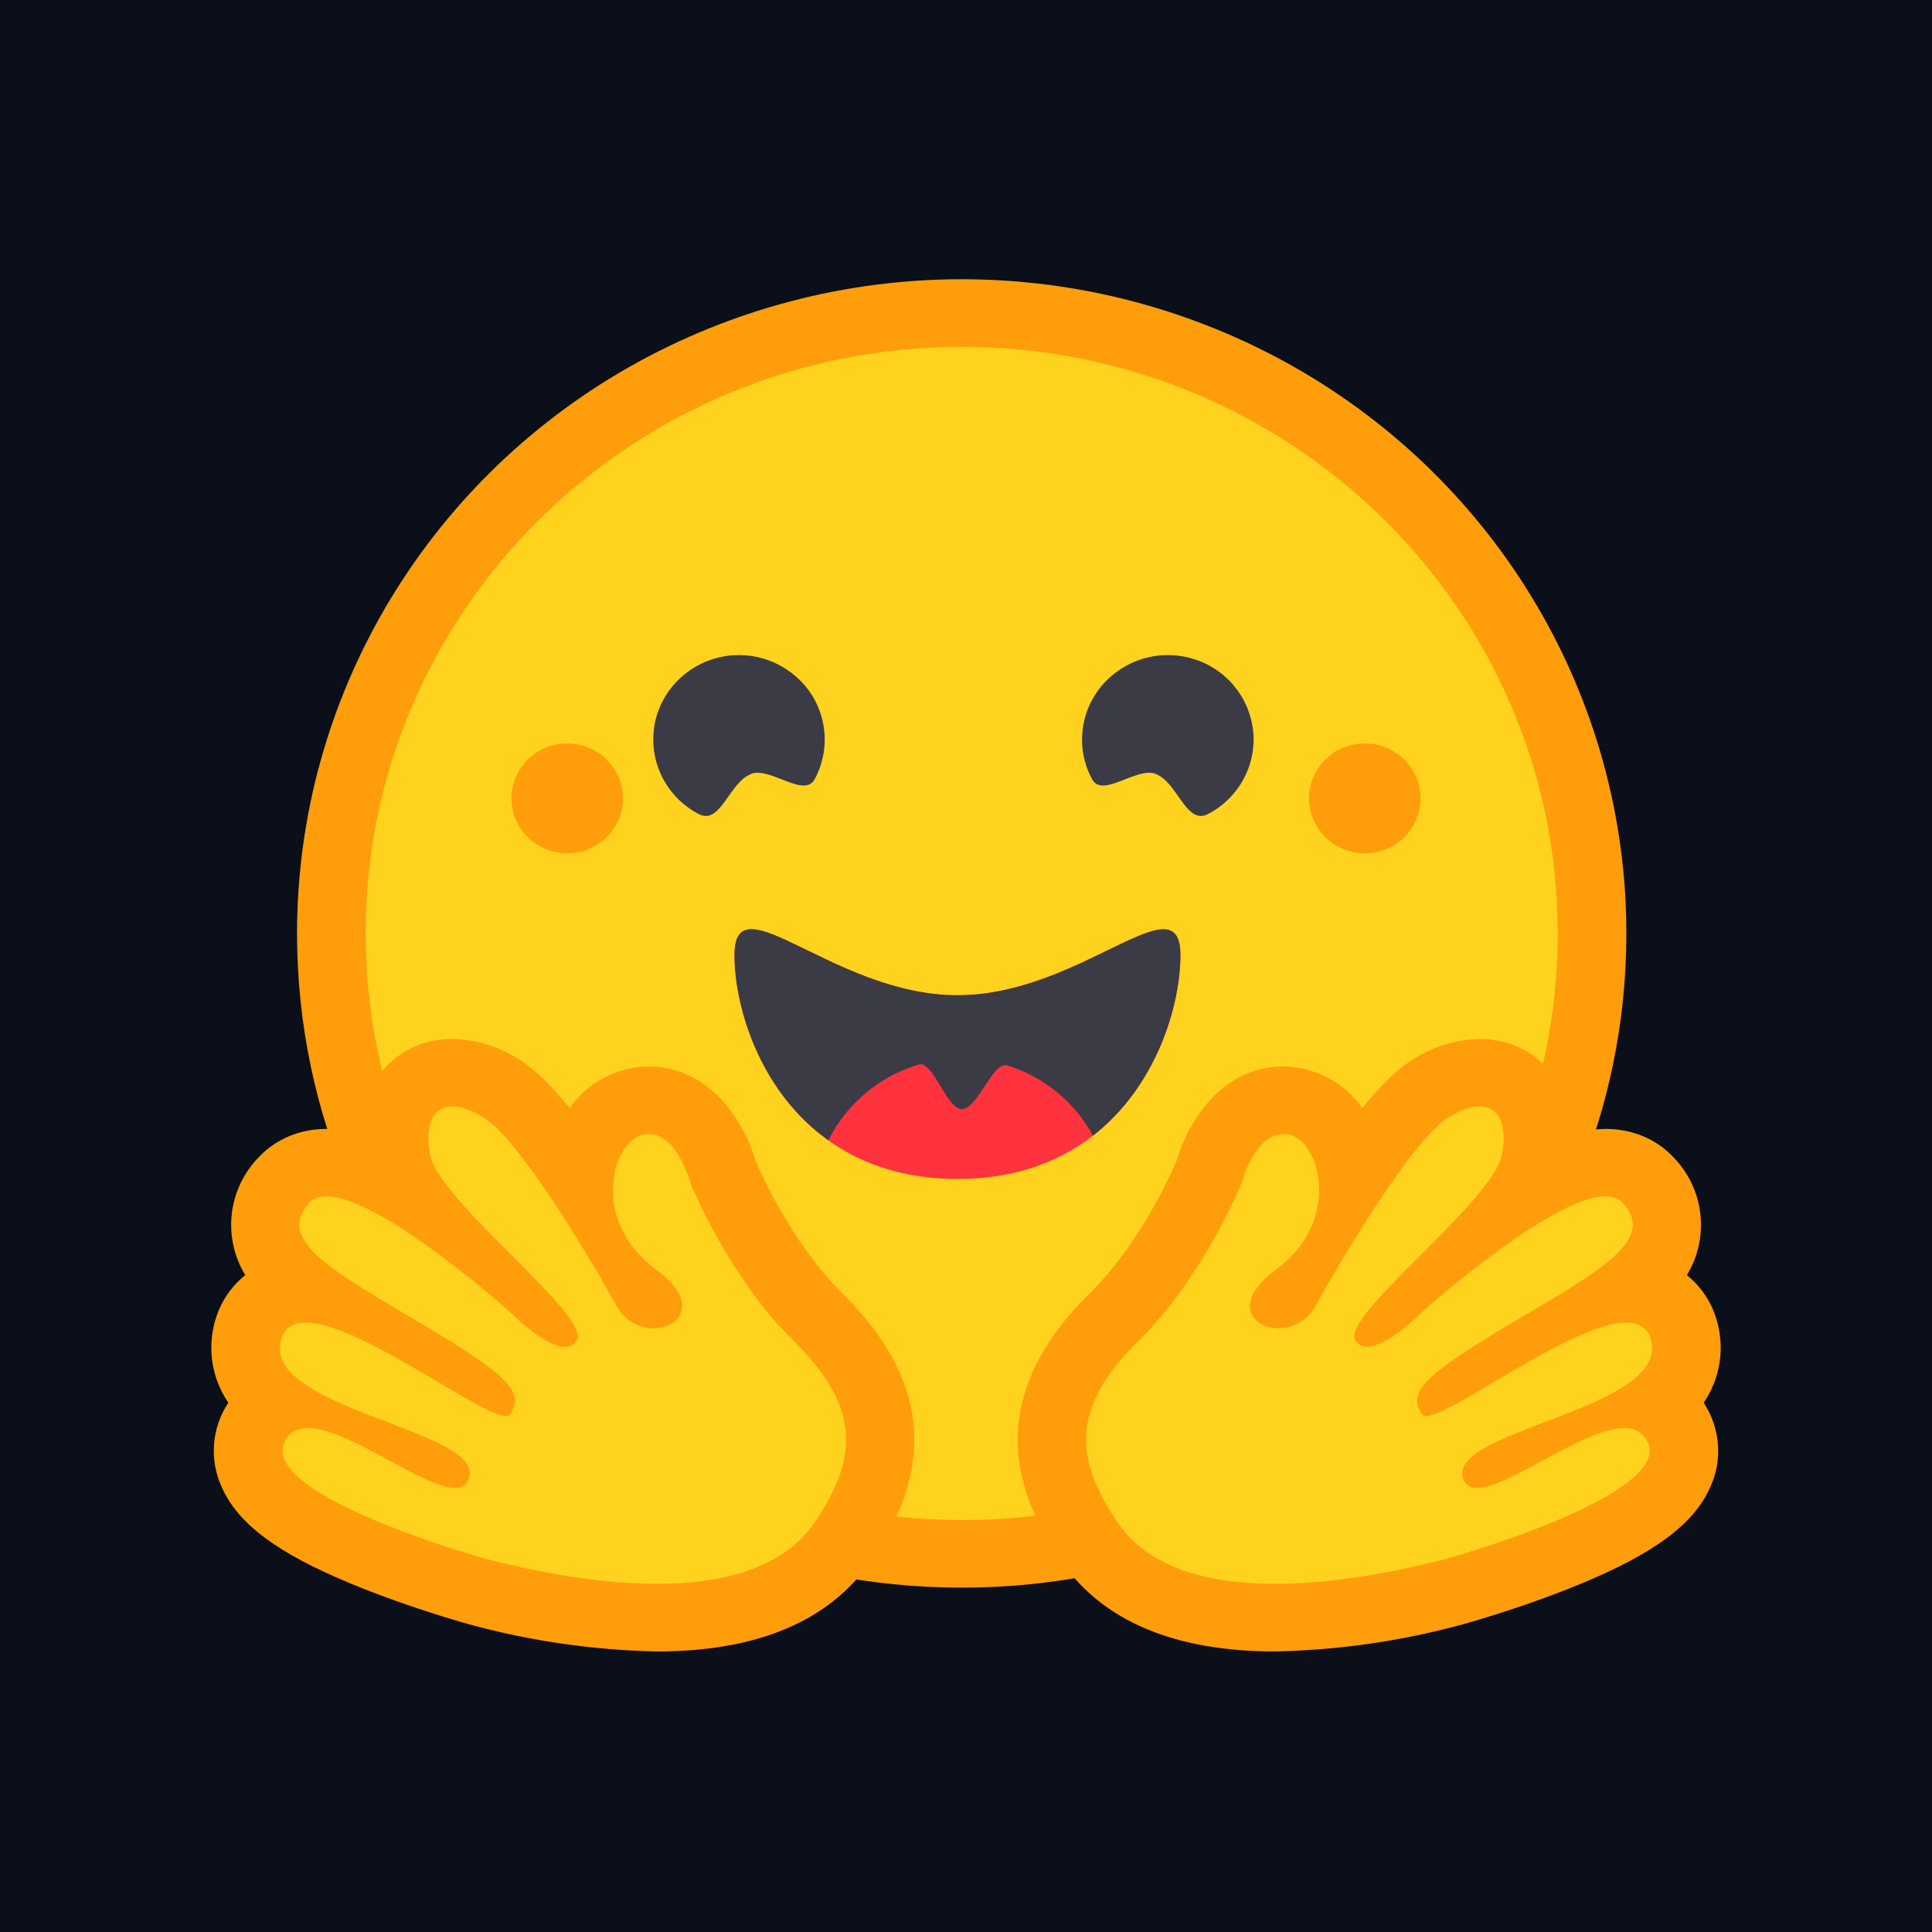
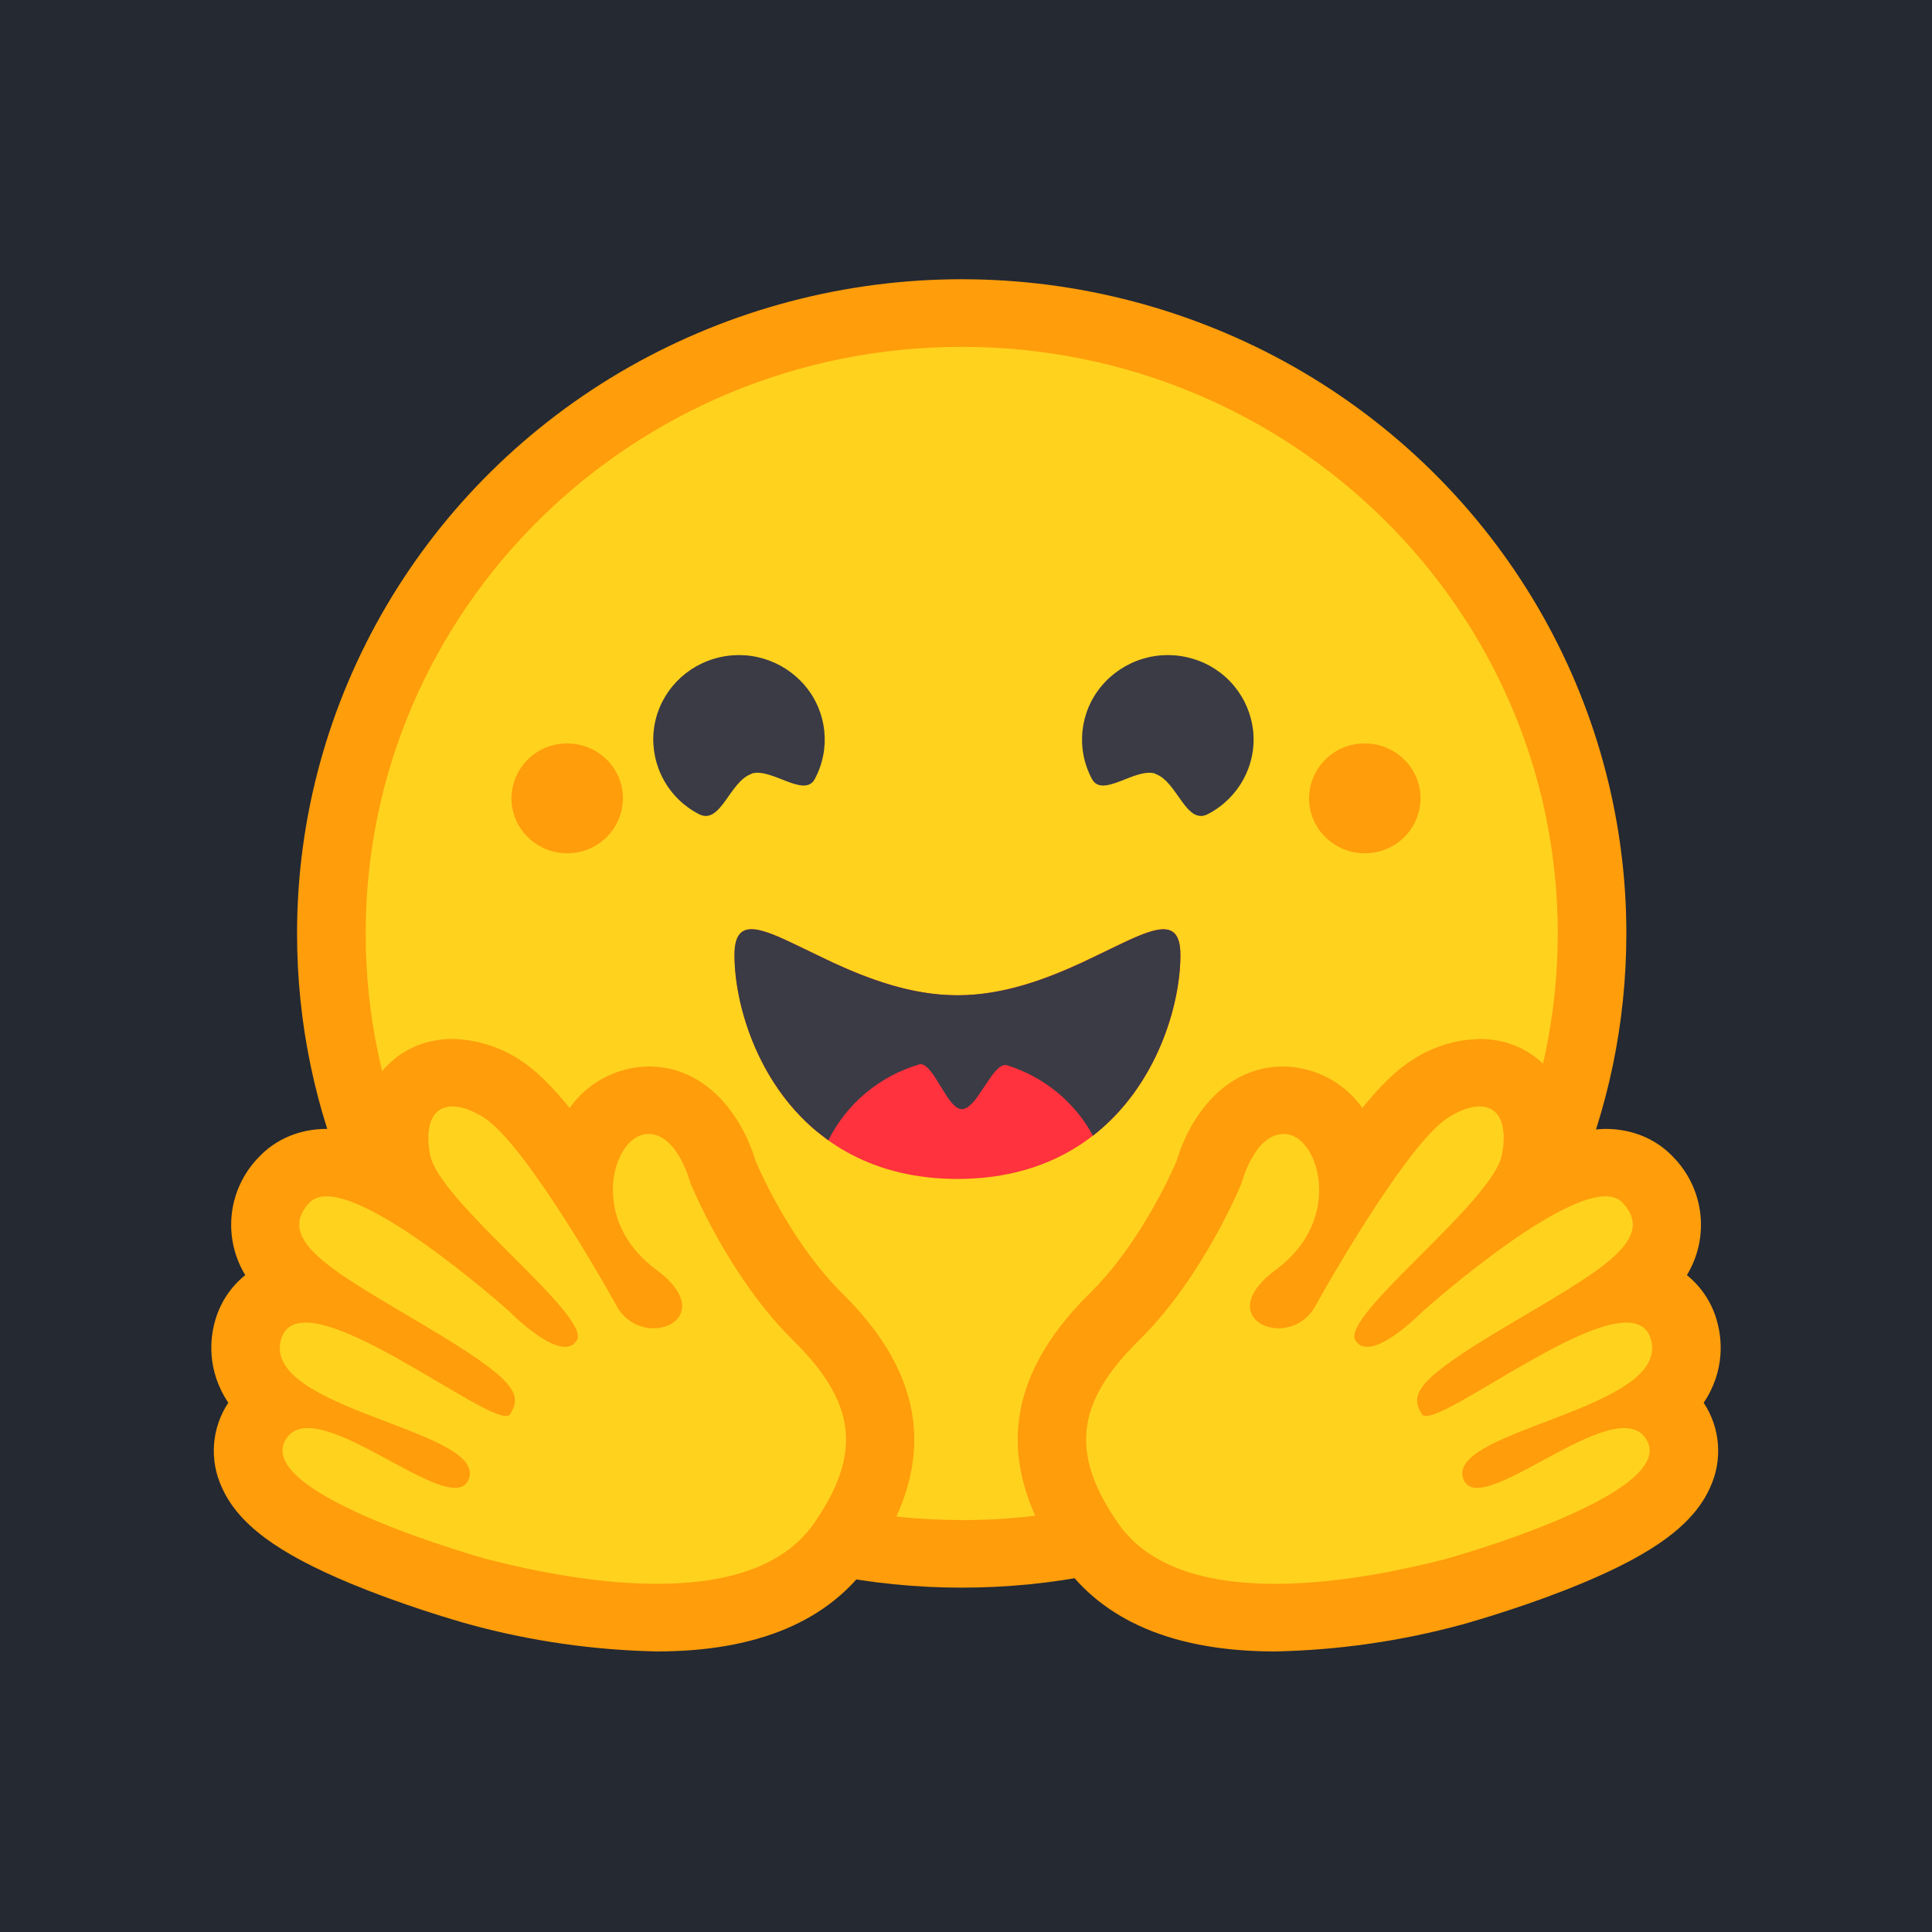
<svg xmlns="http://www.w3.org/2000/svg" width="256" height="256" viewBox="0 0 256 256" fill="none">
-   <rect width="256" height="256" fill="#0B0F19" />
+   <rect width="256" height="256" fill="#242932" />
  <path d="M39.36 123.687C39.36 92.713 56.151 64.103 83.397 48.612C96.825 41.001 111.996 37 127.43 37C142.865 37 158.036 41.001 171.463 48.612C198.71 64.103 215.501 92.713 215.501 123.687C215.501 171.561 176.073 210.371 127.435 210.371C78.797 210.371 39.36 171.552 39.36 123.687Z" fill="#FF9D0B" />
  <path d="M127.435 201.426C171.045 201.426 206.41 166.616 206.41 123.688C206.41 80.759 171.045 45.958 127.435 45.958C83.815 45.958 48.451 80.759 48.451 123.688C48.451 166.616 83.815 201.417 127.435 201.417V201.426Z" fill="#FFD21E" />
  <path d="M126.861 156.216C149.198 156.216 156.408 136.616 156.408 126.552C156.408 121.315 152.835 122.97 147.107 125.742C141.816 128.315 134.698 131.879 126.889 131.879C110.543 131.879 97.342 116.488 97.342 126.552C97.342 136.616 104.524 156.216 126.889 156.216H126.861Z" fill="#FF323D" />
  <path d="M153.092 102.549C156.002 103.53 157.138 109.394 160.065 107.867C164.129 105.749 166.493 101.43 166.056 96.921C165.83 94.704 164.949 92.606 163.526 90.891C162.103 89.177 160.202 87.924 158.065 87.294C155.92 86.644 153.632 86.638 151.483 87.274C149.335 87.911 147.419 89.163 145.974 90.876C143.047 94.367 142.547 99.239 144.701 103.239C146.092 105.812 150.501 101.63 153.111 102.521L153.092 102.549ZM99.573 102.549C96.664 103.53 95.5 109.394 92.591 107.867C90.616 106.847 88.991 105.26 87.925 103.309C86.859 101.359 86.401 99.134 86.609 96.921C87.045 92.421 90.2 88.621 94.591 87.294C96.736 86.644 99.024 86.638 101.173 87.274C103.321 87.911 105.237 89.163 106.682 90.876C109.609 94.367 110.109 99.239 107.955 103.239C106.573 105.812 102.136 101.63 99.546 102.521L99.573 102.549ZM109.755 151.095C110.966 148.683 112.661 146.546 114.733 144.816C116.805 143.087 119.211 141.801 121.801 141.041C122.437 140.859 123.11 141.586 123.792 142.595L125.537 145.377C126.164 146.286 126.801 146.968 127.437 146.968C128.11 146.968 128.801 146.295 129.465 145.404L131.328 142.659C132.055 141.659 132.756 140.95 133.456 141.159C138.337 142.686 142.419 146.032 144.819 150.486C153.292 143.904 156.411 133.168 156.411 126.549C156.411 121.931 153.629 122.676 149.047 124.822L143.447 127.513C138.719 129.695 133.01 131.877 126.864 131.877C120.719 131.877 115.028 129.695 110.291 127.513L104.937 124.94C100.209 122.685 97.318 121.831 97.318 126.549C97.318 132.94 100.227 143.195 108.109 149.823L109.746 151.095H109.755Z" fill="#3A3B45" />
  <path d="M180.838 113.058C181.801 113.067 182.756 112.885 183.649 112.524C184.542 112.163 185.355 111.629 186.041 110.954C186.728 110.278 187.274 109.474 187.65 108.587C188.025 107.7 188.222 106.748 188.229 105.785C188.229 101.776 184.92 98.512 180.838 98.512C179.876 98.505 178.921 98.688 178.03 99.049C177.138 99.411 176.326 99.944 175.641 100.62C174.955 101.295 174.409 102.099 174.034 102.985C173.66 103.871 173.463 104.823 173.456 105.785C173.456 109.803 176.765 113.058 180.838 113.058ZM75.162 113.058C76.124 113.065 77.079 112.883 77.97 112.521C78.862 112.16 79.674 111.626 80.359 110.951C81.045 110.275 81.591 109.471 81.966 108.585C82.34 107.699 82.537 106.747 82.544 105.785C82.544 101.776 79.235 98.512 75.162 98.512C74.199 98.504 73.244 98.685 72.351 99.046C71.458 99.407 70.645 99.941 69.959 100.617C69.272 101.292 68.726 102.096 68.35 102.983C67.975 103.87 67.778 104.822 67.771 105.785C67.771 109.803 71.08 113.058 75.162 113.058ZM59.953 137.668C56.271 137.668 52.998 139.141 50.707 141.85C48.753 144.217 47.682 147.19 47.679 150.259C46.247 149.835 44.764 149.609 43.27 149.586C39.752 149.586 36.57 150.914 34.316 153.305C32.312 155.339 31.046 157.984 30.716 160.82C30.387 163.656 31.014 166.52 32.497 168.96C30.494 170.566 29.068 172.781 28.433 175.269C27.888 177.287 27.343 181.542 30.252 185.869C29.16 187.513 28.509 189.41 28.361 191.377C28.213 193.345 28.573 195.317 29.406 197.106C31.57 201.952 36.77 205.815 46.589 209.879L48.77 210.752C55.752 213.479 62.162 215.225 62.207 215.243C70.298 217.452 78.644 218.652 87.044 218.825C100.363 218.825 109.89 214.797 115.363 206.879C123.818 194.679 123.018 183.469 112.872 172.669L111.5 171.269C105.208 165.051 100.999 155.905 100.136 153.887C98.363 147.932 93.681 141.313 85.935 141.313C81.753 141.377 77.853 143.432 75.48 146.814C73.207 143.995 70.98 141.786 68.98 140.504C66.3 138.724 63.17 137.74 59.953 137.668ZM196.047 137.668C199.729 137.668 203.02 139.141 205.293 141.85C207.257 144.232 208.32 147.195 208.32 150.259C209.757 149.832 211.248 149.614 212.748 149.586C216.275 149.586 219.457 150.914 221.703 153.305C223.706 155.339 224.973 157.984 225.302 160.82C225.631 163.656 225.005 166.52 223.521 168.96C225.521 170.578 226.948 172.796 227.566 175.269C228.112 177.287 228.657 181.542 225.748 185.869C227.967 189.233 228.285 193.47 226.594 197.106C224.43 201.952 219.23 205.815 209.421 209.879L207.248 210.752C200.248 213.479 193.838 215.225 193.793 215.243C185.702 217.452 177.356 218.652 168.956 218.825C155.637 218.825 146.11 214.797 140.637 206.879C132.182 194.679 132.982 183.469 143.128 172.669L144.5 171.269C150.819 165.051 155.019 155.905 155.883 153.887C157.655 147.932 162.319 141.313 170.065 141.313C174.247 141.377 178.147 143.432 180.52 146.814C182.792 143.995 185.02 141.786 187.047 140.504C189.265 139.032 191.802 138.095 194.447 137.777L196.047 137.668Z" fill="#FF9D0B" />
  <path d="M107.863 201.843C114.118 192.806 113.663 186.024 105.09 177.597C96.499 169.16 91.499 156.796 91.499 156.796C91.499 156.796 89.635 149.632 85.389 150.305C81.135 150.978 78.026 161.669 86.935 168.224C95.817 174.779 85.162 179.224 81.726 173.079C78.317 166.924 68.953 151.114 64.089 148.069C59.252 145.05 55.843 146.723 56.98 152.987C58.116 159.233 78.407 174.351 76.435 177.597C74.453 180.888 67.498 173.779 67.498 173.779C67.498 173.779 45.752 154.278 40.997 159.369C36.27 164.442 44.616 168.697 56.452 175.76C68.344 182.833 69.271 184.715 67.589 187.397C65.889 190.079 39.679 168.306 37.224 177.551C34.77 186.743 63.98 189.406 62.18 195.788C60.361 202.152 41.588 183.752 37.77 190.906C33.906 198.088 64.252 206.525 64.498 206.589C74.271 209.098 99.163 214.398 107.863 201.843ZM148.155 201.843C141.909 192.806 142.337 186.024 150.928 177.597C159.501 169.16 164.501 156.796 164.501 156.796C164.501 156.796 166.365 149.632 170.637 150.305C174.865 150.978 177.974 161.669 169.092 168.224C160.183 174.779 170.865 179.224 174.274 173.079C177.701 166.924 187.065 151.114 191.911 148.069C196.747 145.05 200.184 146.723 199.02 152.987C197.884 159.233 177.61 174.351 179.592 177.597C181.547 180.888 188.502 173.779 188.502 173.779C188.502 173.779 210.275 154.278 215.002 159.369C219.73 164.442 211.411 168.697 199.547 175.76C187.656 182.833 186.747 184.715 188.411 187.397C190.111 190.079 216.321 168.306 218.775 177.551C221.23 186.743 192.047 189.406 193.838 195.788C195.656 202.152 214.411 183.752 218.248 190.906C222.093 198.088 191.774 206.525 191.52 206.589C181.729 209.098 156.837 214.398 148.155 201.843Z" fill="#FFD21E" />
</svg>
